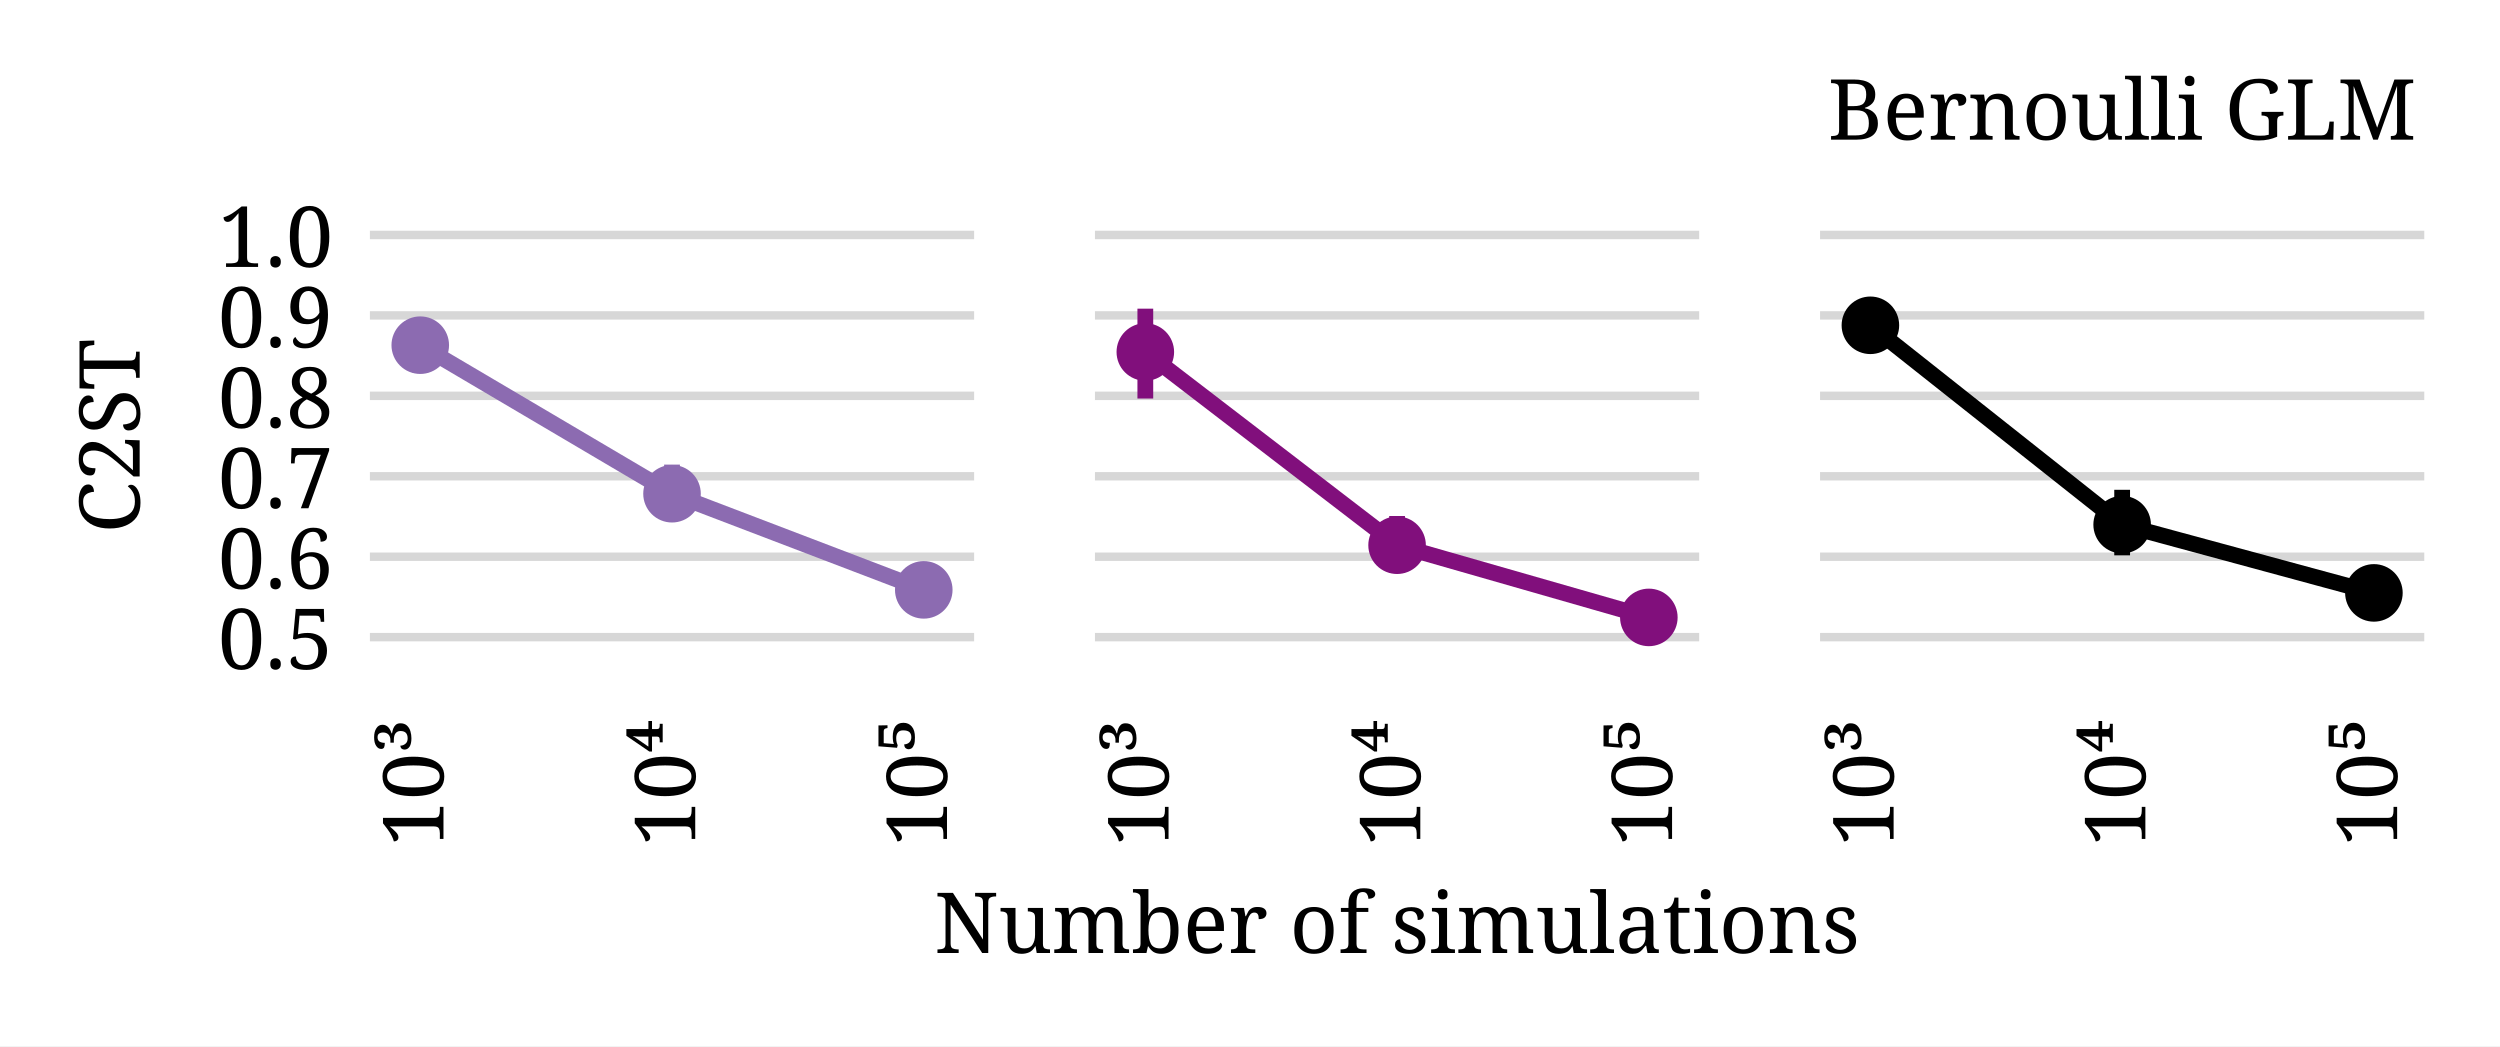
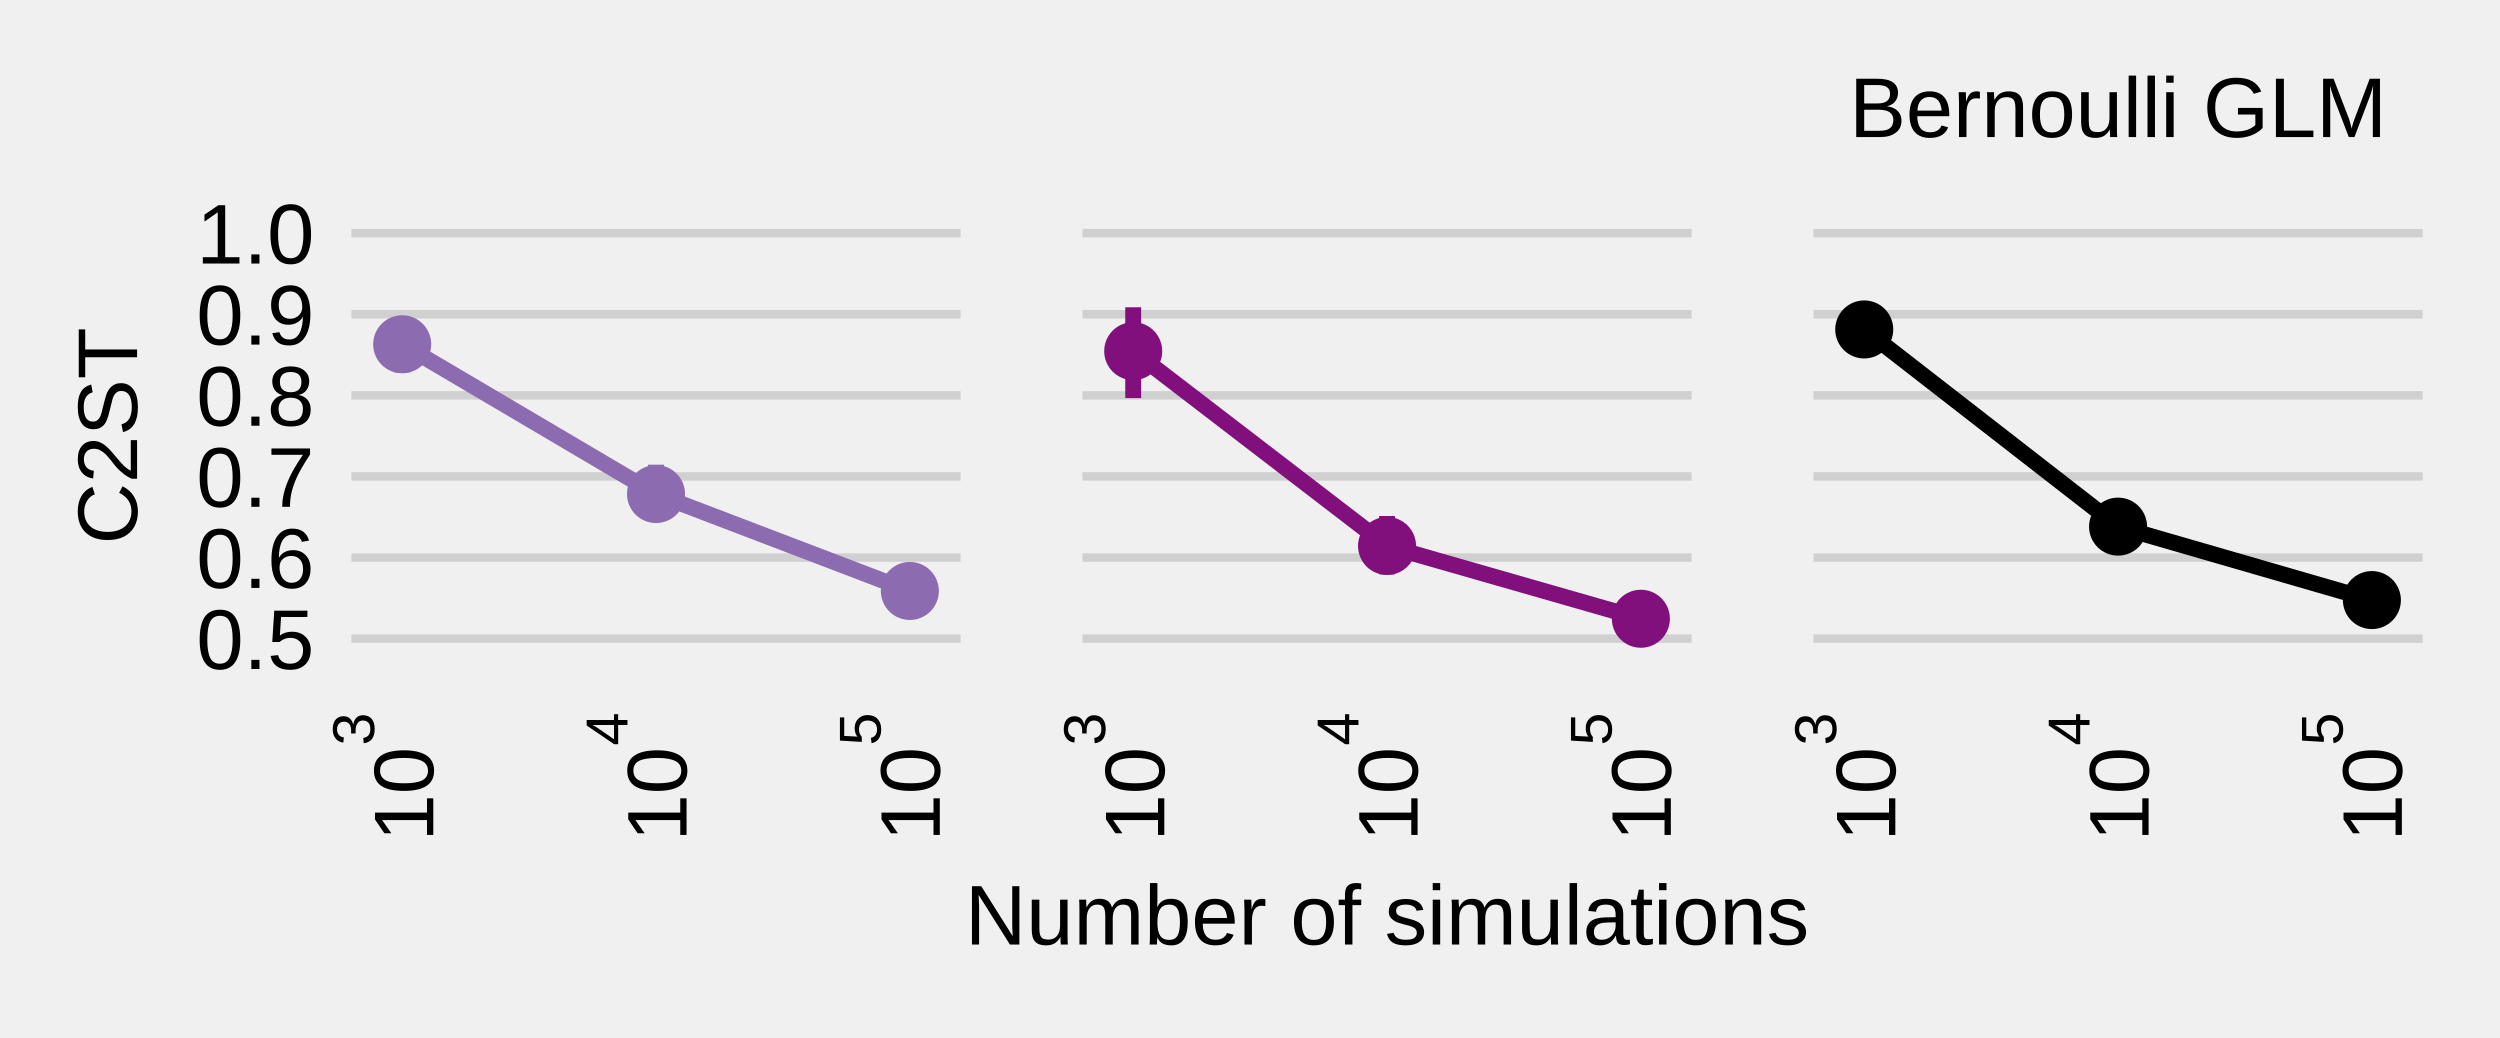
- <svg xmlns="http://www.w3.org/2000/svg" xmlns:xlink="http://www.w3.org/1999/xlink" width="237.665pt" height="99.461pt" viewBox="0 0 237.665 99.461" version="1.1">
+ <svg xmlns="http://www.w3.org/2000/svg" xmlns:xlink="http://www.w3.org/1999/xlink" width="235.729pt" height="97.855pt" viewBox="0 0 235.729 97.855" version="1.1">
  <defs>
    <style type="text/css">*{stroke-linejoin: round; stroke-linecap: butt}</style>
  </defs>
  <g id="figure_1">
    <g id="patch_1">
-       <path d="M 0 99.461  L 237.665 99.461  L 237.665 0  L 0 0  z " style="fill: #ffffff" />
+       <path d="M 0 97.855  L 235.729 97.855  L 235.729 0  L 0 0  L 0 97.855  z " style="fill: none" />
    </g>
    <g id="axes_1">
      <g id="patch_2">
-         <path d="M 35.165 63.631  L 92.606 63.631  L 92.606 19.279  L 35.165 19.279  z " style="fill: #ffffff" />
+         <path d="M 33.136 63.278  L 90.577 63.278  L 90.577 18.926  L 33.136 18.926  L 33.136 63.278  z " style="fill: none" />
      </g>
      <g id="matplotlib.axis_1">
        <g id="xtick_1">
          <g id="line2d_1" />
          <g id="text_1">
-             <text style="font: 8px 'serif'" transform="translate(42.15926 80.51825)rotate(-90)">10³</text>
+             <g transform="translate(41.25301 79.33825)rotate(-90)">
+               <text>
+                 <tspan style="font: 8px 'Arial'" x="0 4.449" y="-0.399">10</tspan>
+                 <tspan style="font: 5.6px 'Arial'" x="9.038" y="-5.975">3</tspan>
+               </text>
+             </g>
          </g>
        </g>
        <g id="xtick_2">
          <g id="line2d_2" />
          <g id="text_2">
-             <text style="font: 8px 'serif'" transform="translate(66.09309 80.51825)rotate(-90)">10⁴</text>
+             <g transform="translate(65.14684 79.33825)rotate(-90)">
+               <text>
+                 <tspan style="font: 8px 'Arial'" x="0 4.449" y="-0.41">10</tspan>
+                 <tspan style="font: 5.6px 'Arial'" x="9.038" y="-5.986">4</tspan>
+               </text>
+             </g>
          </g>
        </g>
        <g id="xtick_3">
          <g id="line2d_3" />
          <g id="text_3">
-             <text style="font: 8px 'serif'" transform="translate(90.02691 80.51825)rotate(-90)">10⁵</text>
+             <g transform="translate(89.08066 79.33825)rotate(-90)">
+               <text>
+                 <tspan style="font: 8px 'Arial'" x="0 4.449" y="-0.465">10</tspan>
+                 <tspan style="font: 5.6px 'Arial'" x="9.038" y="-6.041">5</tspan>
+               </text>
+             </g>
          </g>
        </g>
      </g>
      <g id="matplotlib.axis_2">
        <g id="ytick_1">
          <g id="line2d_4">
-             <path d="M 35.165 60.572  L 92.606 60.572  " clip-path="url(#p244bed6336)" style="fill: none; stroke: #b0b0b0; stroke-opacity: 0.5; stroke-width: 0.8; stroke-linecap: square" />
+             <path d="M 33.136 60.219  L 90.577 60.219  " clip-path="url(#p83e0c8b2d9)" style="fill: none; stroke: #b0b0b0; stroke-opacity: 0.5; stroke-width: 0.8; stroke-linecap: square" />
          </g>
          <g id="line2d_5" />
          <g id="text_4">
-             <text style="font: 8px 'serif'; text-anchor: end" x="31.665" y="63.611" transform="rotate(-0, 31.665, 63.61137)">0.5</text>
+             <text style="font: 8px 'Arial'; text-anchor: end" x="29.636" y="63.083" transform="rotate(-0, 29.63625, 63.08262)">0.5</text>
          </g>
        </g>
        <g id="ytick_2">
          <g id="line2d_6">
-             <path d="M 35.165 52.925  L 92.606 52.925  " clip-path="url(#p244bed6336)" style="fill: none; stroke: #b0b0b0; stroke-opacity: 0.5; stroke-width: 0.8; stroke-linecap: square" />
+             <path d="M 33.136 52.573  L 90.577 52.573  " clip-path="url(#p83e0c8b2d9)" style="fill: none; stroke: #b0b0b0; stroke-opacity: 0.5; stroke-width: 0.8; stroke-linecap: square" />
          </g>
          <g id="line2d_7" />
          <g id="text_5">
-             <text style="font: 8px 'serif'; text-anchor: end" x="31.665" y="55.964" transform="rotate(-0, 31.665, 55.96447)">0.6</text>
+             <text style="font: 8px 'Arial'; text-anchor: end" x="29.636" y="55.436" transform="rotate(-0, 29.63625, 55.43572)">0.6</text>
          </g>
        </g>
        <g id="ytick_3">
          <g id="line2d_8">
-             <path d="M 35.165 45.278  L 92.606 45.278  " clip-path="url(#p244bed6336)" style="fill: none; stroke: #b0b0b0; stroke-opacity: 0.5; stroke-width: 0.8; stroke-linecap: square" />
+             <path d="M 33.136 44.926  L 90.577 44.926  " clip-path="url(#p83e0c8b2d9)" style="fill: none; stroke: #b0b0b0; stroke-opacity: 0.5; stroke-width: 0.8; stroke-linecap: square" />
          </g>
          <g id="line2d_9" />
          <g id="text_6">
-             <text style="font: 8px 'serif'; text-anchor: end" x="31.665" y="48.318" transform="rotate(-0, 31.665, 48.31757)">0.7</text>
+             <text style="font: 8px 'Arial'; text-anchor: end" x="29.636" y="47.789" transform="rotate(-0, 29.63625, 47.78882)">0.7</text>
          </g>
        </g>
        <g id="ytick_4">
          <g id="line2d_10">
-             <path d="M 35.165 37.631  L 92.606 37.631  " clip-path="url(#p244bed6336)" style="fill: none; stroke: #b0b0b0; stroke-opacity: 0.5; stroke-width: 0.8; stroke-linecap: square" />
+             <path d="M 33.136 37.279  L 90.577 37.279  " clip-path="url(#p83e0c8b2d9)" style="fill: none; stroke: #b0b0b0; stroke-opacity: 0.5; stroke-width: 0.8; stroke-linecap: square" />
          </g>
          <g id="line2d_11" />
          <g id="text_7">
-             <text style="font: 8px 'serif'; text-anchor: end" x="31.665" y="40.671" transform="rotate(-0, 31.665, 40.67068)">0.8</text>
+             <text style="font: 8px 'Arial'; text-anchor: end" x="29.636" y="40.142" transform="rotate(-0, 29.63625, 40.14193)">0.8</text>
          </g>
        </g>
        <g id="ytick_5">
          <g id="line2d_12">
-             <path d="M 35.165 29.984  L 92.606 29.984  " clip-path="url(#p244bed6336)" style="fill: none; stroke: #b0b0b0; stroke-opacity: 0.5; stroke-width: 0.8; stroke-linecap: square" />
+             <path d="M 33.136 29.632  L 90.577 29.632  " clip-path="url(#p83e0c8b2d9)" style="fill: none; stroke: #b0b0b0; stroke-opacity: 0.5; stroke-width: 0.8; stroke-linecap: square" />
          </g>
          <g id="line2d_13" />
          <g id="text_8">
-             <text style="font: 8px 'serif'; text-anchor: end" x="31.665" y="33.024" transform="rotate(-0, 31.665, 33.02378)">0.9</text>
+             <text style="font: 8px 'Arial'; text-anchor: end" x="29.636" y="32.495" transform="rotate(-0, 29.63625, 32.49503)">0.9</text>
          </g>
        </g>
        <g id="ytick_6">
          <g id="line2d_14">
-             <path d="M 35.165 22.338  L 92.606 22.338  " clip-path="url(#p244bed6336)" style="fill: none; stroke: #b0b0b0; stroke-opacity: 0.5; stroke-width: 0.8; stroke-linecap: square" />
+             <path d="M 33.136 21.985  L 90.577 21.985  " clip-path="url(#p83e0c8b2d9)" style="fill: none; stroke: #b0b0b0; stroke-opacity: 0.5; stroke-width: 0.8; stroke-linecap: square" />
          </g>
          <g id="line2d_15" />
          <g id="text_9">
-             <text style="font: 8px 'serif'; text-anchor: end" x="31.665" y="25.377" transform="rotate(-0, 31.665, 25.37688)">1.0</text>
+             <text style="font: 8px 'Arial'; text-anchor: end" x="29.636" y="24.848" transform="rotate(-0, 29.63625, 24.84813)">1.0</text>
          </g>
        </g>
        <g id="text_10">
-           <text style="font: 8px 'serif'; text-anchor: middle" x="13.279" y="41.455" transform="rotate(-90, 13.27875, 41.45475)">C2ST</text>
+           <text style="font: 8px 'Arial'; text-anchor: middle" x="12.926" y="41.102" transform="rotate(-90, 12.92625, 41.10225)">C2ST</text>
        </g>
      </g>
      <g id="PathCollection_1">
        <defs>
-           <path id="m942bd8c63a" d="M 0 2.236  C 0.593 2.236 1.162 2 1.581 1.581  C 2 1.162 2.236 0.593 2.236 0  C 2.236 -0.593 2 -1.162 1.581 -1.581  C 1.162 -2 0.593 -2.236 0 -2.236  C -0.593 -2.236 -1.162 -2 -1.581 -1.581  C -2 -1.162 -2.236 -0.593 -2.236 0  C -2.236 0.593 -2 1.162 -1.581 1.581  C -1.162 2 -0.593 2.236 0 2.236  z " style="stroke: #8c6bb1" />
+           <path id="ma43a29e344" d="M 0 2.236  C 0.593 2.236 1.162 2 1.581 1.581  C 2 1.162 2.236 0.593 2.236 0  C 2.236 -0.593 2 -1.162 1.581 -1.581  C 1.162 -2 0.593 -2.236 0 -2.236  C -0.593 -2.236 -1.162 -2 -1.581 -1.581  C -2 -1.162 -2.236 -0.593 -2.236 0  C -2.236 0.593 -2 1.162 -1.581 1.581  C -1.162 2 -0.593 2.236 0 2.236  z " style="stroke: #8c6bb1" />
        </defs>
-         <g clip-path="url(#p244bed6336)">
-           <use xlink:href="#m942bd8c63a" x="39.952" y="32.815" style="fill: #8c6bb1; stroke: #8c6bb1" />
-           <use xlink:href="#m942bd8c63a" x="63.886" y="46.937" style="fill: #8c6bb1; stroke: #8c6bb1" />
-           <use xlink:href="#m942bd8c63a" x="87.819" y="56.076" style="fill: #8c6bb1; stroke: #8c6bb1" />
+         <g clip-path="url(#p83e0c8b2d9)">
+           <use xlink:href="#ma43a29e344" x="37.923" y="32.463" style="fill: #8c6bb1; stroke: #8c6bb1" />
+           <use xlink:href="#ma43a29e344" x="61.857" y="46.585" style="fill: #8c6bb1; stroke: #8c6bb1" />
+           <use xlink:href="#ma43a29e344" x="85.791" y="55.723" style="fill: #8c6bb1; stroke: #8c6bb1" />
        </g>
      </g>
      <g id="line2d_16">
-         <path d="M 39.952 32.815  L 63.886 46.937  L 87.819 56.076  " clip-path="url(#p244bed6336)" style="fill: none; stroke: #8c6bb1; stroke-width: 1.5; stroke-linecap: square" />
+         <path d="M 37.923 32.463  L 61.857 46.585  L 85.791 55.723  " clip-path="url(#p83e0c8b2d9)" style="fill: none; stroke: #8c6bb1; stroke-width: 1.5; stroke-linecap: square" />
      </g>
      <g id="line2d_17">
-         <path d="M 39.952 34.671  L 39.952 31.285  " clip-path="url(#p244bed6336)" style="fill: none; stroke: #8c6bb1; stroke-width: 1.5; stroke-linecap: square" />
+         <path d="M 37.923 34.367  L 37.923 30.958  " clip-path="url(#p83e0c8b2d9)" style="fill: none; stroke: #8c6bb1; stroke-width: 1.5; stroke-linecap: square" />
      </g>
      <g id="line2d_18">
-         <path d="M 63.886 48.695  L 63.886 44.921  " clip-path="url(#p244bed6336)" style="fill: none; stroke: #8c6bb1; stroke-width: 1.5; stroke-linecap: square" />
+         <path d="M 61.857 48.343  L 61.857 44.564  " clip-path="url(#p83e0c8b2d9)" style="fill: none; stroke: #8c6bb1; stroke-width: 1.5; stroke-linecap: square" />
      </g>
      <g id="line2d_19">
-         <path d="M 87.819 56.982  L 87.819 55.134  " clip-path="url(#p244bed6336)" style="fill: none; stroke: #8c6bb1; stroke-width: 1.5; stroke-linecap: square" />
+         <path d="M 85.791 56.67  L 85.791 54.758  " clip-path="url(#p83e0c8b2d9)" style="fill: none; stroke: #8c6bb1; stroke-width: 1.5; stroke-linecap: square" />
      </g>
    </g>
    <g id="axes_2">
      <g id="patch_3">
-         <path d="M 104.094 63.631  L 161.536 63.631  L 161.536 19.279  L 104.094 19.279  z " style="fill: #ffffff" />
+         <path d="M 102.066 63.278  L 159.507 63.278  L 159.507 18.926  L 102.066 18.926  L 102.066 63.278  z " style="fill: none" />
      </g>
      <g id="matplotlib.axis_3">
        <g id="xtick_4">
          <g id="line2d_20" />
          <g id="text_11">
-             <text style="font: 8px 'serif'" transform="translate(111.0887 80.51825)rotate(-90)">10³</text>
+             <g transform="translate(110.1824 79.33825)rotate(-90)">
+               <text>
+                 <tspan style="font: 8px 'Arial'" x="0 4.449" y="-0.399">10</tspan>
+                 <tspan style="font: 5.6px 'Arial'" x="9.038" y="-5.975">3</tspan>
+               </text>
+             </g>
          </g>
        </g>
        <g id="xtick_5">
          <g id="line2d_21" />
          <g id="text_12">
-             <text style="font: 8px 'serif'" transform="translate(135.0225 80.51825)rotate(-90)">10⁴</text>
+             <g transform="translate(134.0762 79.33825)rotate(-90)">
+               <text>
+                 <tspan style="font: 8px 'Arial'" x="0 4.449" y="-0.41">10</tspan>
+                 <tspan style="font: 5.6px 'Arial'" x="9.038" y="-5.986">4</tspan>
+               </text>
+             </g>
          </g>
        </g>
        <g id="xtick_6">
          <g id="line2d_22" />
          <g id="text_13">
-             <text style="font: 8px 'serif'" transform="translate(158.9563 80.51825)rotate(-90)">10⁵</text>
+             <g transform="translate(158.0101 79.33825)rotate(-90)">
+               <text>
+                 <tspan style="font: 8px 'Arial'" x="0 4.449" y="-0.465">10</tspan>
+                 <tspan style="font: 5.6px 'Arial'" x="9.038" y="-6.041">5</tspan>
+               </text>
+             </g>
          </g>
        </g>
        <g id="text_14">
-           <text style="font: 8px 'serif'; text-anchor: middle" x="132.815" y="90.597" transform="rotate(-0, 132.815, 90.597)">Number of simulations</text>
+           <text style="font: 8px 'Arial'; text-anchor: middle" x="130.786" y="89.064" transform="rotate(-0, 130.7862, 89.0645)">Number of simulations</text>
        </g>
      </g>
      <g id="matplotlib.axis_4">
        <g id="ytick_7">
          <g id="line2d_23">
-             <path d="M 104.094 60.572  L 161.536 60.572  " clip-path="url(#p23b12b9067)" style="fill: none; stroke: #b0b0b0; stroke-opacity: 0.5; stroke-width: 0.8; stroke-linecap: square" />
+             <path d="M 102.066 60.219  L 159.507 60.219  " clip-path="url(#pc8164162c6)" style="fill: none; stroke: #b0b0b0; stroke-opacity: 0.5; stroke-width: 0.8; stroke-linecap: square" />
          </g>
          <g id="line2d_24" />
        </g>
        <g id="ytick_8">
          <g id="line2d_25">
-             <path d="M 104.094 52.925  L 161.536 52.925  " clip-path="url(#p23b12b9067)" style="fill: none; stroke: #b0b0b0; stroke-opacity: 0.5; stroke-width: 0.8; stroke-linecap: square" />
+             <path d="M 102.066 52.573  L 159.507 52.573  " clip-path="url(#pc8164162c6)" style="fill: none; stroke: #b0b0b0; stroke-opacity: 0.5; stroke-width: 0.8; stroke-linecap: square" />
          </g>
          <g id="line2d_26" />
        </g>
        <g id="ytick_9">
          <g id="line2d_27">
-             <path d="M 104.094 45.278  L 161.536 45.278  " clip-path="url(#p23b12b9067)" style="fill: none; stroke: #b0b0b0; stroke-opacity: 0.5; stroke-width: 0.8; stroke-linecap: square" />
+             <path d="M 102.066 44.926  L 159.507 44.926  " clip-path="url(#pc8164162c6)" style="fill: none; stroke: #b0b0b0; stroke-opacity: 0.5; stroke-width: 0.8; stroke-linecap: square" />
          </g>
          <g id="line2d_28" />
        </g>
        <g id="ytick_10">
          <g id="line2d_29">
-             <path d="M 104.094 37.631  L 161.536 37.631  " clip-path="url(#p23b12b9067)" style="fill: none; stroke: #b0b0b0; stroke-opacity: 0.5; stroke-width: 0.8; stroke-linecap: square" />
+             <path d="M 102.066 37.279  L 159.507 37.279  " clip-path="url(#pc8164162c6)" style="fill: none; stroke: #b0b0b0; stroke-opacity: 0.5; stroke-width: 0.8; stroke-linecap: square" />
          </g>
          <g id="line2d_30" />
        </g>
        <g id="ytick_11">
          <g id="line2d_31">
-             <path d="M 104.094 29.984  L 161.536 29.984  " clip-path="url(#p23b12b9067)" style="fill: none; stroke: #b0b0b0; stroke-opacity: 0.5; stroke-width: 0.8; stroke-linecap: square" />
+             <path d="M 102.066 29.632  L 159.507 29.632  " clip-path="url(#pc8164162c6)" style="fill: none; stroke: #b0b0b0; stroke-opacity: 0.5; stroke-width: 0.8; stroke-linecap: square" />
          </g>
          <g id="line2d_32" />
        </g>
        <g id="ytick_12">
          <g id="line2d_33">
-             <path d="M 104.094 22.338  L 161.536 22.338  " clip-path="url(#p23b12b9067)" style="fill: none; stroke: #b0b0b0; stroke-opacity: 0.5; stroke-width: 0.8; stroke-linecap: square" />
+             <path d="M 102.066 21.985  L 159.507 21.985  " clip-path="url(#pc8164162c6)" style="fill: none; stroke: #b0b0b0; stroke-opacity: 0.5; stroke-width: 0.8; stroke-linecap: square" />
          </g>
          <g id="line2d_34" />
        </g>
      </g>
      <g id="PathCollection_2">
        <defs>
-           <path id="mb028964c50" d="M 0 2.236  C 0.593 2.236 1.162 2 1.581 1.581  C 2 1.162 2.236 0.593 2.236 0  C 2.236 -0.593 2 -1.162 1.581 -1.581  C 1.162 -2 0.593 -2.236 0 -2.236  C -0.593 -2.236 -1.162 -2 -1.581 -1.581  C -2 -1.162 -2.236 -0.593 -2.236 0  C -2.236 0.593 -2 1.162 -1.581 1.581  C -1.162 2 -0.593 2.236 0 2.236  z " style="stroke: #810f7c" />
+           <path id="m5a81d72a5e" d="M 0 2.236  C 0.593 2.236 1.162 2 1.581 1.581  C 2 1.162 2.236 0.593 2.236 0  C 2.236 -0.593 2 -1.162 1.581 -1.581  C 1.162 -2 0.593 -2.236 0 -2.236  C -0.593 -2.236 -1.162 -2 -1.581 -1.581  C -2 -1.162 -2.236 -0.593 -2.236 0  C -2.236 0.593 -2 1.162 -1.581 1.581  C -1.162 2 -0.593 2.236 0 2.236  z " style="stroke: #810f7c" />
        </defs>
-         <g clip-path="url(#p23b12b9067)">
-           <use xlink:href="#mb028964c50" x="108.881" y="33.463" style="fill: #810f7c; stroke: #810f7c" />
-           <use xlink:href="#mb028964c50" x="132.815" y="51.832" style="fill: #810f7c; stroke: #810f7c" />
-           <use xlink:href="#mb028964c50" x="156.749" y="58.695" style="fill: #810f7c; stroke: #810f7c" />
+         <g clip-path="url(#pc8164162c6)">
+           <use xlink:href="#m5a81d72a5e" x="106.852" y="33.11" style="fill: #810f7c; stroke: #810f7c" />
+           <use xlink:href="#m5a81d72a5e" x="130.786" y="51.48" style="fill: #810f7c; stroke: #810f7c" />
+           <use xlink:href="#m5a81d72a5e" x="154.72" y="58.343" style="fill: #810f7c; stroke: #810f7c" />
        </g>
      </g>
      <g id="line2d_35">
-         <path d="M 108.881 33.463  L 132.815 51.832  L 156.749 58.695  " clip-path="url(#p23b12b9067)" style="fill: none; stroke: #810f7c; stroke-width: 1.5; stroke-linecap: square" />
+         <path d="M 106.852 33.11  L 130.786 51.48  L 154.72 58.343  " clip-path="url(#pc8164162c6)" style="fill: none; stroke: #810f7c; stroke-width: 1.5; stroke-linecap: square" />
      </g>
      <g id="line2d_36">
-         <path d="M 108.881 37.135  L 108.881 30.095  " clip-path="url(#p23b12b9067)" style="fill: none; stroke: #810f7c; stroke-width: 1.5; stroke-linecap: square" />
+         <path d="M 106.852 36.783  L 106.852 29.722  " clip-path="url(#pc8164162c6)" style="fill: none; stroke: #810f7c; stroke-width: 1.5; stroke-linecap: square" />
      </g>
      <g id="line2d_37">
-         <path d="M 132.815 53.714  L 132.815 49.803  " clip-path="url(#p23b12b9067)" style="fill: none; stroke: #810f7c; stroke-width: 1.5; stroke-linecap: square" />
+         <path d="M 130.786 53.407  L 130.786 49.403  " clip-path="url(#pc8164162c6)" style="fill: none; stroke: #810f7c; stroke-width: 1.5; stroke-linecap: square" />
      </g>
      <g id="line2d_38">
-         <path d="M 156.749 58.999  L 156.749 58.41  " clip-path="url(#p23b12b9067)" style="fill: none; stroke: #810f7c; stroke-width: 1.5; stroke-linecap: square" />
+         <path d="M 154.72 58.645  L 154.72 58.059  " clip-path="url(#pc8164162c6)" style="fill: none; stroke: #810f7c; stroke-width: 1.5; stroke-linecap: square" />
      </g>
    </g>
    <g id="axes_3">
      <g id="patch_4">
-         <path d="M 173.024 63.631  L 230.465 63.631  L 230.465 19.279  L 173.024 19.279  z " style="fill: #ffffff" />
+         <path d="M 170.995 63.278  L 228.436 63.278  L 228.436 18.926  L 170.995 18.926  L 170.995 63.278  z " style="fill: none" />
      </g>
      <g id="matplotlib.axis_5">
        <g id="xtick_7">
          <g id="line2d_39" />
          <g id="text_15">
-             <text style="font: 8px 'serif'" transform="translate(180.0181 80.51825)rotate(-90)">10³</text>
+             <g transform="translate(179.1118 79.33825)rotate(-90)">
+               <text>
+                 <tspan style="font: 8px 'Arial'" x="0 4.449" y="-0.399">10</tspan>
+                 <tspan style="font: 5.6px 'Arial'" x="9.038" y="-5.975">3</tspan>
+               </text>
+             </g>
          </g>
        </g>
        <g id="xtick_8">
          <g id="line2d_40" />
          <g id="text_16">
-             <text style="font: 8px 'serif'" transform="translate(203.9519 80.51825)rotate(-90)">10⁴</text>
+             <g transform="translate(203.0057 79.33825)rotate(-90)">
+               <text>
+                 <tspan style="font: 8px 'Arial'" x="0 4.449" y="-0.41">10</tspan>
+                 <tspan style="font: 5.6px 'Arial'" x="9.038" y="-5.986">4</tspan>
+               </text>
+             </g>
          </g>
        </g>
        <g id="xtick_9">
          <g id="line2d_41" />
          <g id="text_17">
-             <text style="font: 8px 'serif'" transform="translate(227.8857 80.51825)rotate(-90)">10⁵</text>
+             <g transform="translate(226.9395 79.33825)rotate(-90)">
+               <text>
+                 <tspan style="font: 8px 'Arial'" x="0 4.449" y="-0.465">10</tspan>
+                 <tspan style="font: 5.6px 'Arial'" x="9.038" y="-6.041">5</tspan>
+               </text>
+             </g>
          </g>
        </g>
      </g>
      <g id="matplotlib.axis_6">
        <g id="ytick_13">
          <g id="line2d_42">
-             <path d="M 173.024 60.572  L 230.465 60.572  " clip-path="url(#p0077fff1be)" style="fill: none; stroke: #b0b0b0; stroke-opacity: 0.5; stroke-width: 0.8; stroke-linecap: square" />
+             <path d="M 170.995 60.219  L 228.436 60.219  " clip-path="url(#pea657fc80c)" style="fill: none; stroke: #b0b0b0; stroke-opacity: 0.5; stroke-width: 0.8; stroke-linecap: square" />
          </g>
          <g id="line2d_43" />
        </g>
        <g id="ytick_14">
          <g id="line2d_44">
-             <path d="M 173.024 52.925  L 230.465 52.925  " clip-path="url(#p0077fff1be)" style="fill: none; stroke: #b0b0b0; stroke-opacity: 0.5; stroke-width: 0.8; stroke-linecap: square" />
+             <path d="M 170.995 52.573  L 228.436 52.573  " clip-path="url(#pea657fc80c)" style="fill: none; stroke: #b0b0b0; stroke-opacity: 0.5; stroke-width: 0.8; stroke-linecap: square" />
          </g>
          <g id="line2d_45" />
        </g>
        <g id="ytick_15">
          <g id="line2d_46">
-             <path d="M 173.024 45.278  L 230.465 45.278  " clip-path="url(#p0077fff1be)" style="fill: none; stroke: #b0b0b0; stroke-opacity: 0.5; stroke-width: 0.8; stroke-linecap: square" />
+             <path d="M 170.995 44.926  L 228.436 44.926  " clip-path="url(#pea657fc80c)" style="fill: none; stroke: #b0b0b0; stroke-opacity: 0.5; stroke-width: 0.8; stroke-linecap: square" />
          </g>
          <g id="line2d_47" />
        </g>
        <g id="ytick_16">
          <g id="line2d_48">
-             <path d="M 173.024 37.631  L 230.465 37.631  " clip-path="url(#p0077fff1be)" style="fill: none; stroke: #b0b0b0; stroke-opacity: 0.5; stroke-width: 0.8; stroke-linecap: square" />
+             <path d="M 170.995 37.279  L 228.436 37.279  " clip-path="url(#pea657fc80c)" style="fill: none; stroke: #b0b0b0; stroke-opacity: 0.5; stroke-width: 0.8; stroke-linecap: square" />
          </g>
          <g id="line2d_49" />
        </g>
        <g id="ytick_17">
          <g id="line2d_50">
-             <path d="M 173.024 29.984  L 230.465 29.984  " clip-path="url(#p0077fff1be)" style="fill: none; stroke: #b0b0b0; stroke-opacity: 0.5; stroke-width: 0.8; stroke-linecap: square" />
+             <path d="M 170.995 29.632  L 228.436 29.632  " clip-path="url(#pea657fc80c)" style="fill: none; stroke: #b0b0b0; stroke-opacity: 0.5; stroke-width: 0.8; stroke-linecap: square" />
          </g>
          <g id="line2d_51" />
        </g>
        <g id="ytick_18">
          <g id="line2d_52">
-             <path d="M 173.024 22.338  L 230.465 22.338  " clip-path="url(#p0077fff1be)" style="fill: none; stroke: #b0b0b0; stroke-opacity: 0.5; stroke-width: 0.8; stroke-linecap: square" />
+             <path d="M 170.995 21.985  L 228.436 21.985  " clip-path="url(#pea657fc80c)" style="fill: none; stroke: #b0b0b0; stroke-opacity: 0.5; stroke-width: 0.8; stroke-linecap: square" />
          </g>
          <g id="line2d_53" />
        </g>
      </g>
      <g id="PathCollection_3">
        <defs>
-           <path id="m8e18db9853" d="M 0 2.236  C 0.593 2.236 1.162 2 1.581 1.581  C 2 1.162 2.236 0.593 2.236 0  C 2.236 -0.593 2 -1.162 1.581 -1.581  C 1.162 -2 0.593 -2.236 0 -2.236  C -0.593 -2.236 -1.162 -2 -1.581 -1.581  C -2 -1.162 -2.236 -0.593 -2.236 0  C -2.236 0.593 -2 1.162 -1.581 1.581  C -1.162 2 -0.593 2.236 0 2.236  z " style="stroke: #000000" />
+           <path id="m14888e9db8" d="M 0 2.236  C 0.593 2.236 1.162 2 1.581 1.581  C 2 1.162 2.236 0.593 2.236 0  C 2.236 -0.593 2 -1.162 1.581 -1.581  C 1.162 -2 0.593 -2.236 0 -2.236  C -0.593 -2.236 -1.162 -2 -1.581 -1.581  C -2 -1.162 -2.236 -0.593 -2.236 0  C -2.236 0.593 -2 1.162 -1.581 1.581  C -1.162 2 -0.593 2.236 0 2.236  z " style="stroke: #000000" />
        </defs>
-         <g clip-path="url(#p0077fff1be)">
-           <use xlink:href="#m8e18db9853" x="177.811" y="30.925" style="stroke: #000000" />
-           <use xlink:href="#m8e18db9853" x="201.744" y="49.876" style="stroke: #000000" />
-           <use xlink:href="#m8e18db9853" x="225.678" y="56.364" style="stroke: #000000" />
+         <g clip-path="url(#pea657fc80c)">
+           <use xlink:href="#m14888e9db8" x="175.782" y="31.064" style="stroke: #000000" />
+           <use xlink:href="#m14888e9db8" x="199.716" y="49.656" style="stroke: #000000" />
+           <use xlink:href="#m14888e9db8" x="223.649" y="56.583" style="stroke: #000000" />
        </g>
      </g>
      <g id="line2d_54">
-         <path d="M 177.811 30.925  L 201.744 49.876  L 225.678 56.364  " clip-path="url(#p0077fff1be)" style="fill: none; stroke: #000000; stroke-width: 1.5; stroke-linecap: square" />
+         <path d="M 175.782 31.064  L 199.716 49.656  L 223.649 56.583  " clip-path="url(#pea657fc80c)" style="fill: none; stroke: #000000; stroke-width: 1.5; stroke-linecap: square" />
      </g>
      <g id="line2d_55">
-         <path d="M 177.811 32.172  L 177.811 29.77  " clip-path="url(#p0077fff1be)" style="fill: none; stroke: #000000; stroke-width: 1.5; stroke-linecap: square" />
+         <path d="M 175.782 32.377  L 175.782 29.749  " clip-path="url(#pea657fc80c)" style="fill: none; stroke: #000000; stroke-width: 1.5; stroke-linecap: square" />
      </g>
      <g id="line2d_56">
-         <path d="M 201.744 52.046  L 201.744 47.311  " clip-path="url(#p0077fff1be)" style="fill: none; stroke: #000000; stroke-width: 1.5; stroke-linecap: square" />
+         <path d="M 199.716 51.174  L 199.716 47.946  " clip-path="url(#pea657fc80c)" style="fill: none; stroke: #000000; stroke-width: 1.5; stroke-linecap: square" />
      </g>
      <g id="line2d_57">
-         <path d="M 225.678 56.935  L 225.678 55.72  " clip-path="url(#p0077fff1be)" style="fill: none; stroke: #000000; stroke-width: 1.5; stroke-linecap: square" />
+         <path d="M 223.649 57.158  L 223.649 55.983  " clip-path="url(#pea657fc80c)" style="fill: none; stroke: #000000; stroke-width: 1.5; stroke-linecap: square" />
      </g>
      <g id="text_18">
-         <text style="font: 8px 'serif'; text-anchor: middle" x="201.744" y="13.279" transform="rotate(-0, 201.7444, 13.27875)">Bernoulli GLM</text>
+         <text style="font: 8px 'Arial'; text-anchor: middle" x="199.716" y="12.926" transform="rotate(-0, 199.7157, 12.92625)">Bernoulli GLM</text>
      </g>
    </g>
  </g>
  <defs>
-     <clipPath id="p244bed6336">
-       <rect x="35.165" y="19.279" width="57.441" height="44.352" />
+     <clipPath id="p83e0c8b2d9">
+       <rect x="33.136" y="18.926" width="57.441" height="44.352" />
    </clipPath>
-     <clipPath id="p23b12b9067">
-       <rect x="104.094" y="19.279" width="57.441" height="44.352" />
+     <clipPath id="pc8164162c6">
+       <rect x="102.066" y="18.926" width="57.441" height="44.352" />
    </clipPath>
-     <clipPath id="p0077fff1be">
-       <rect x="173.024" y="19.279" width="57.441" height="44.352" />
+     <clipPath id="pea657fc80c">
+       <rect x="170.995" y="18.926" width="57.441" height="44.352" />
    </clipPath>
  </defs>
</svg>
